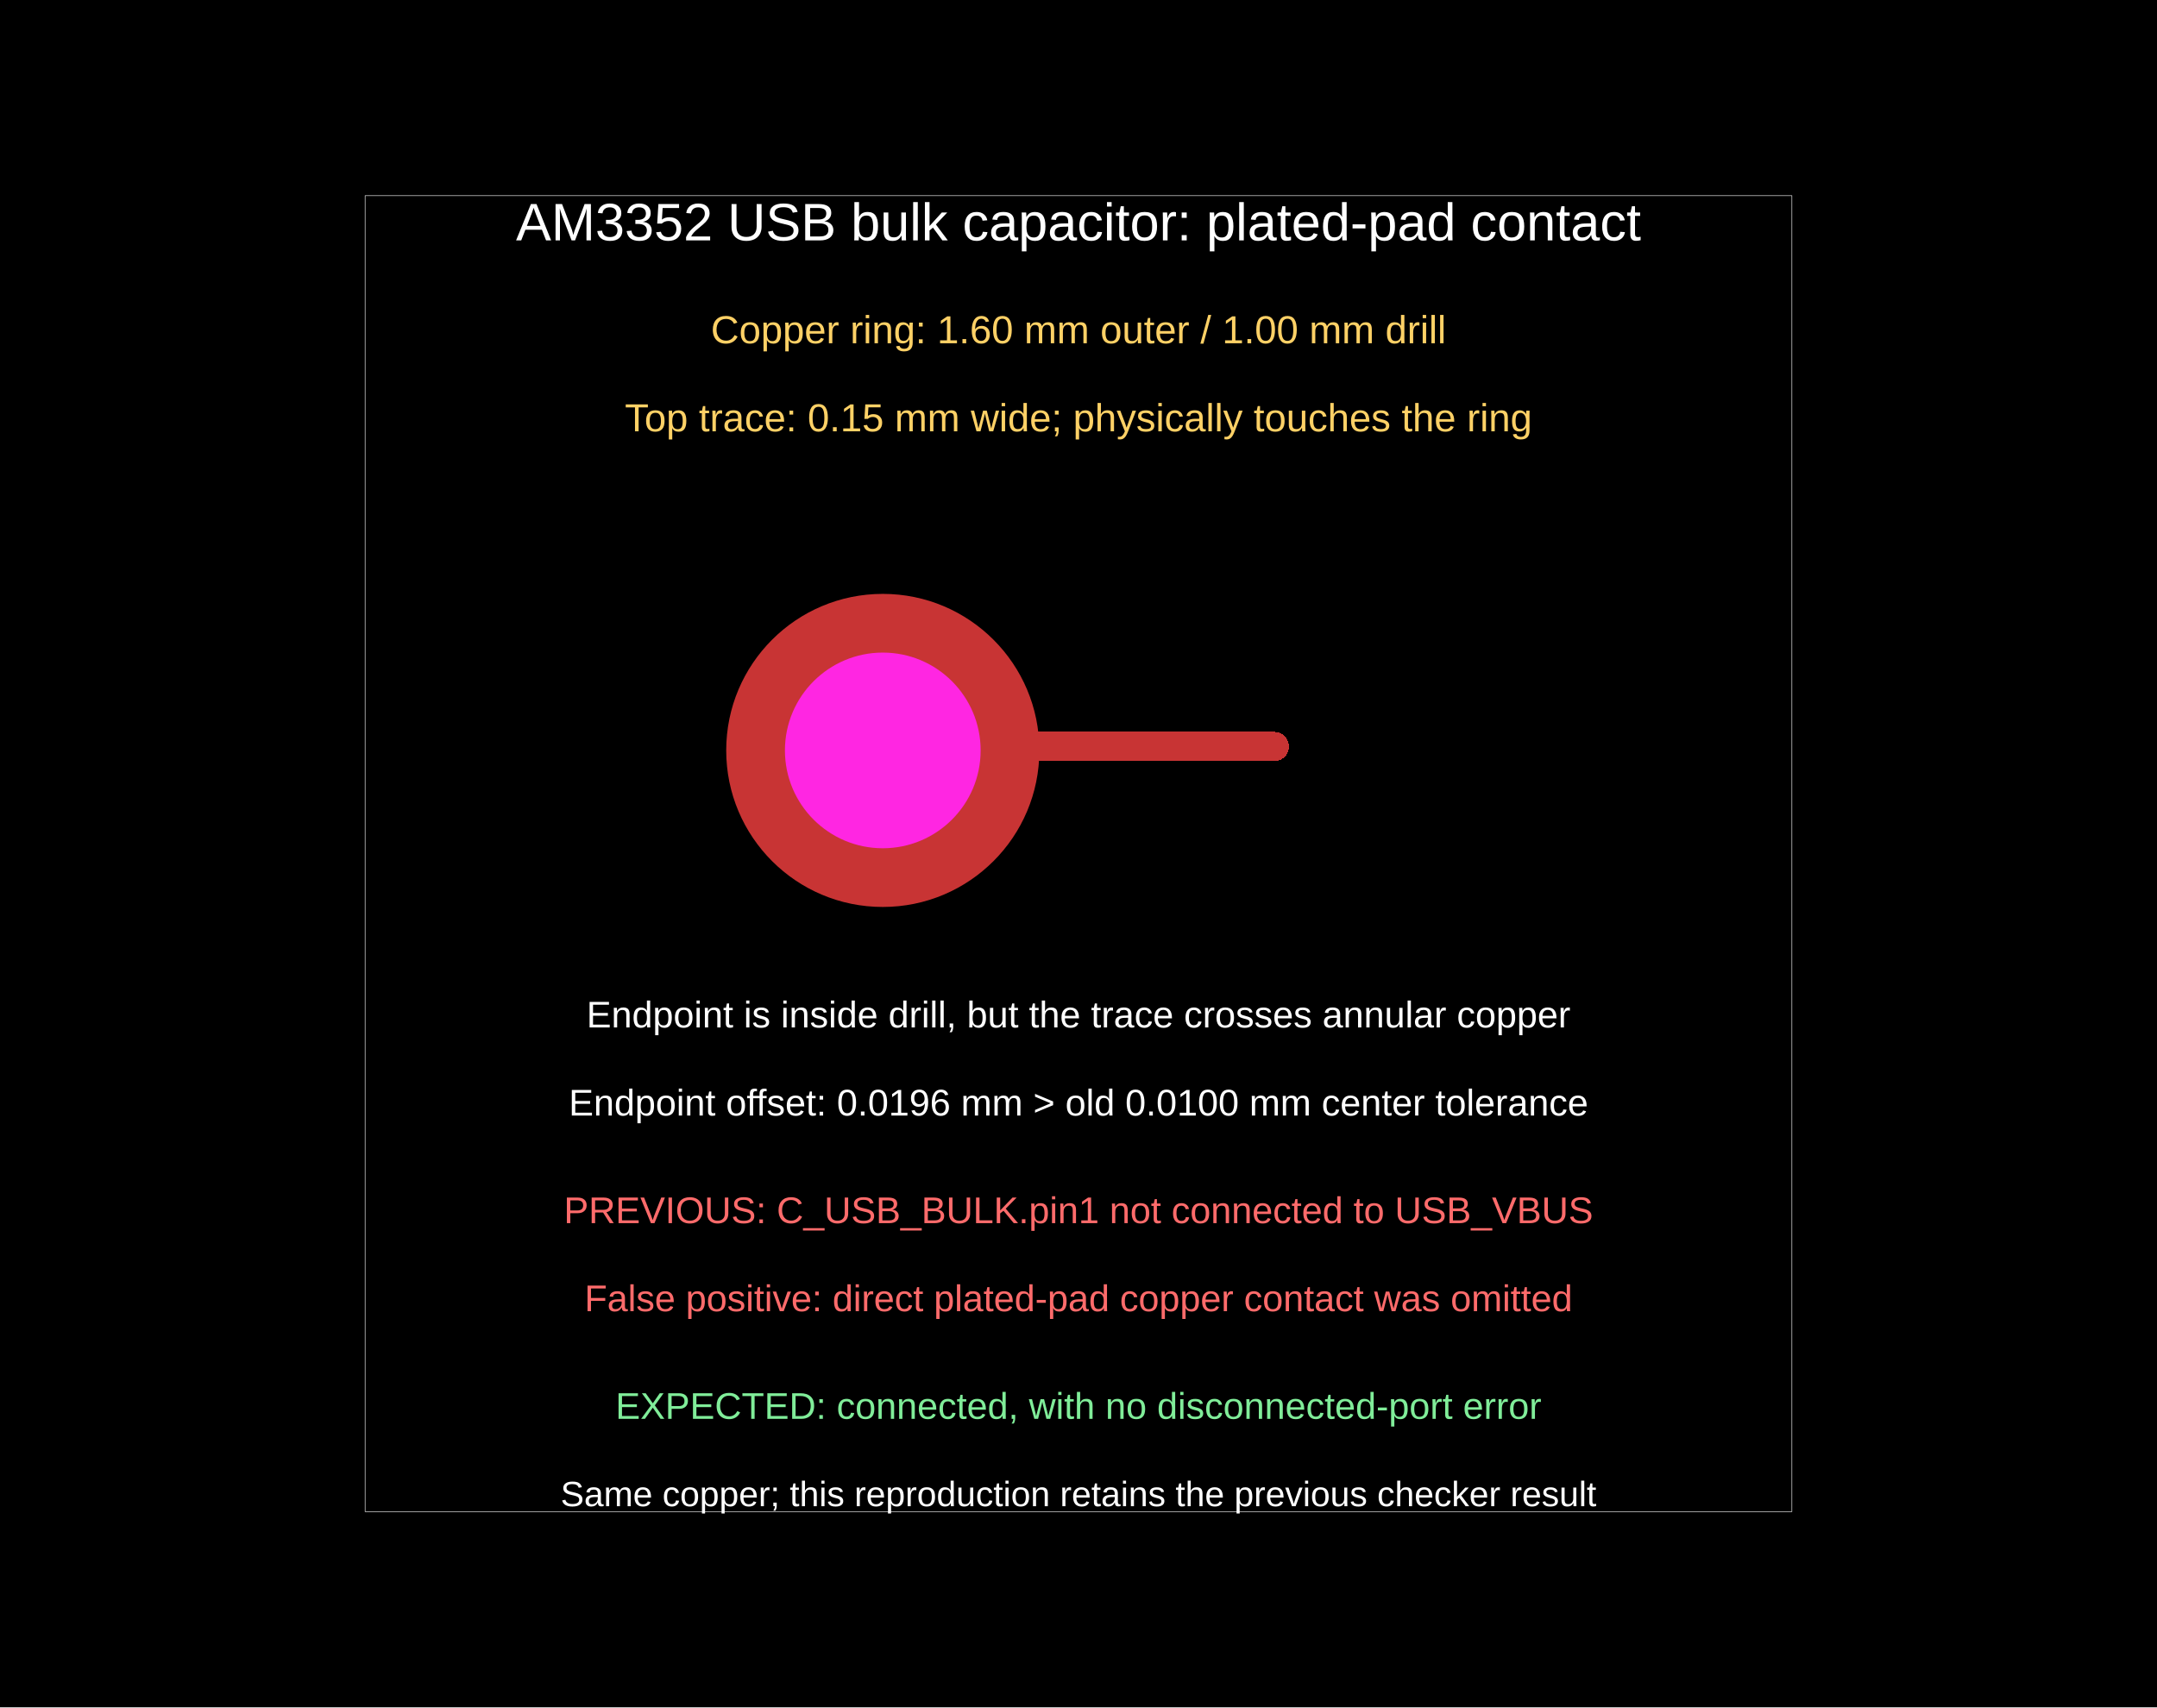
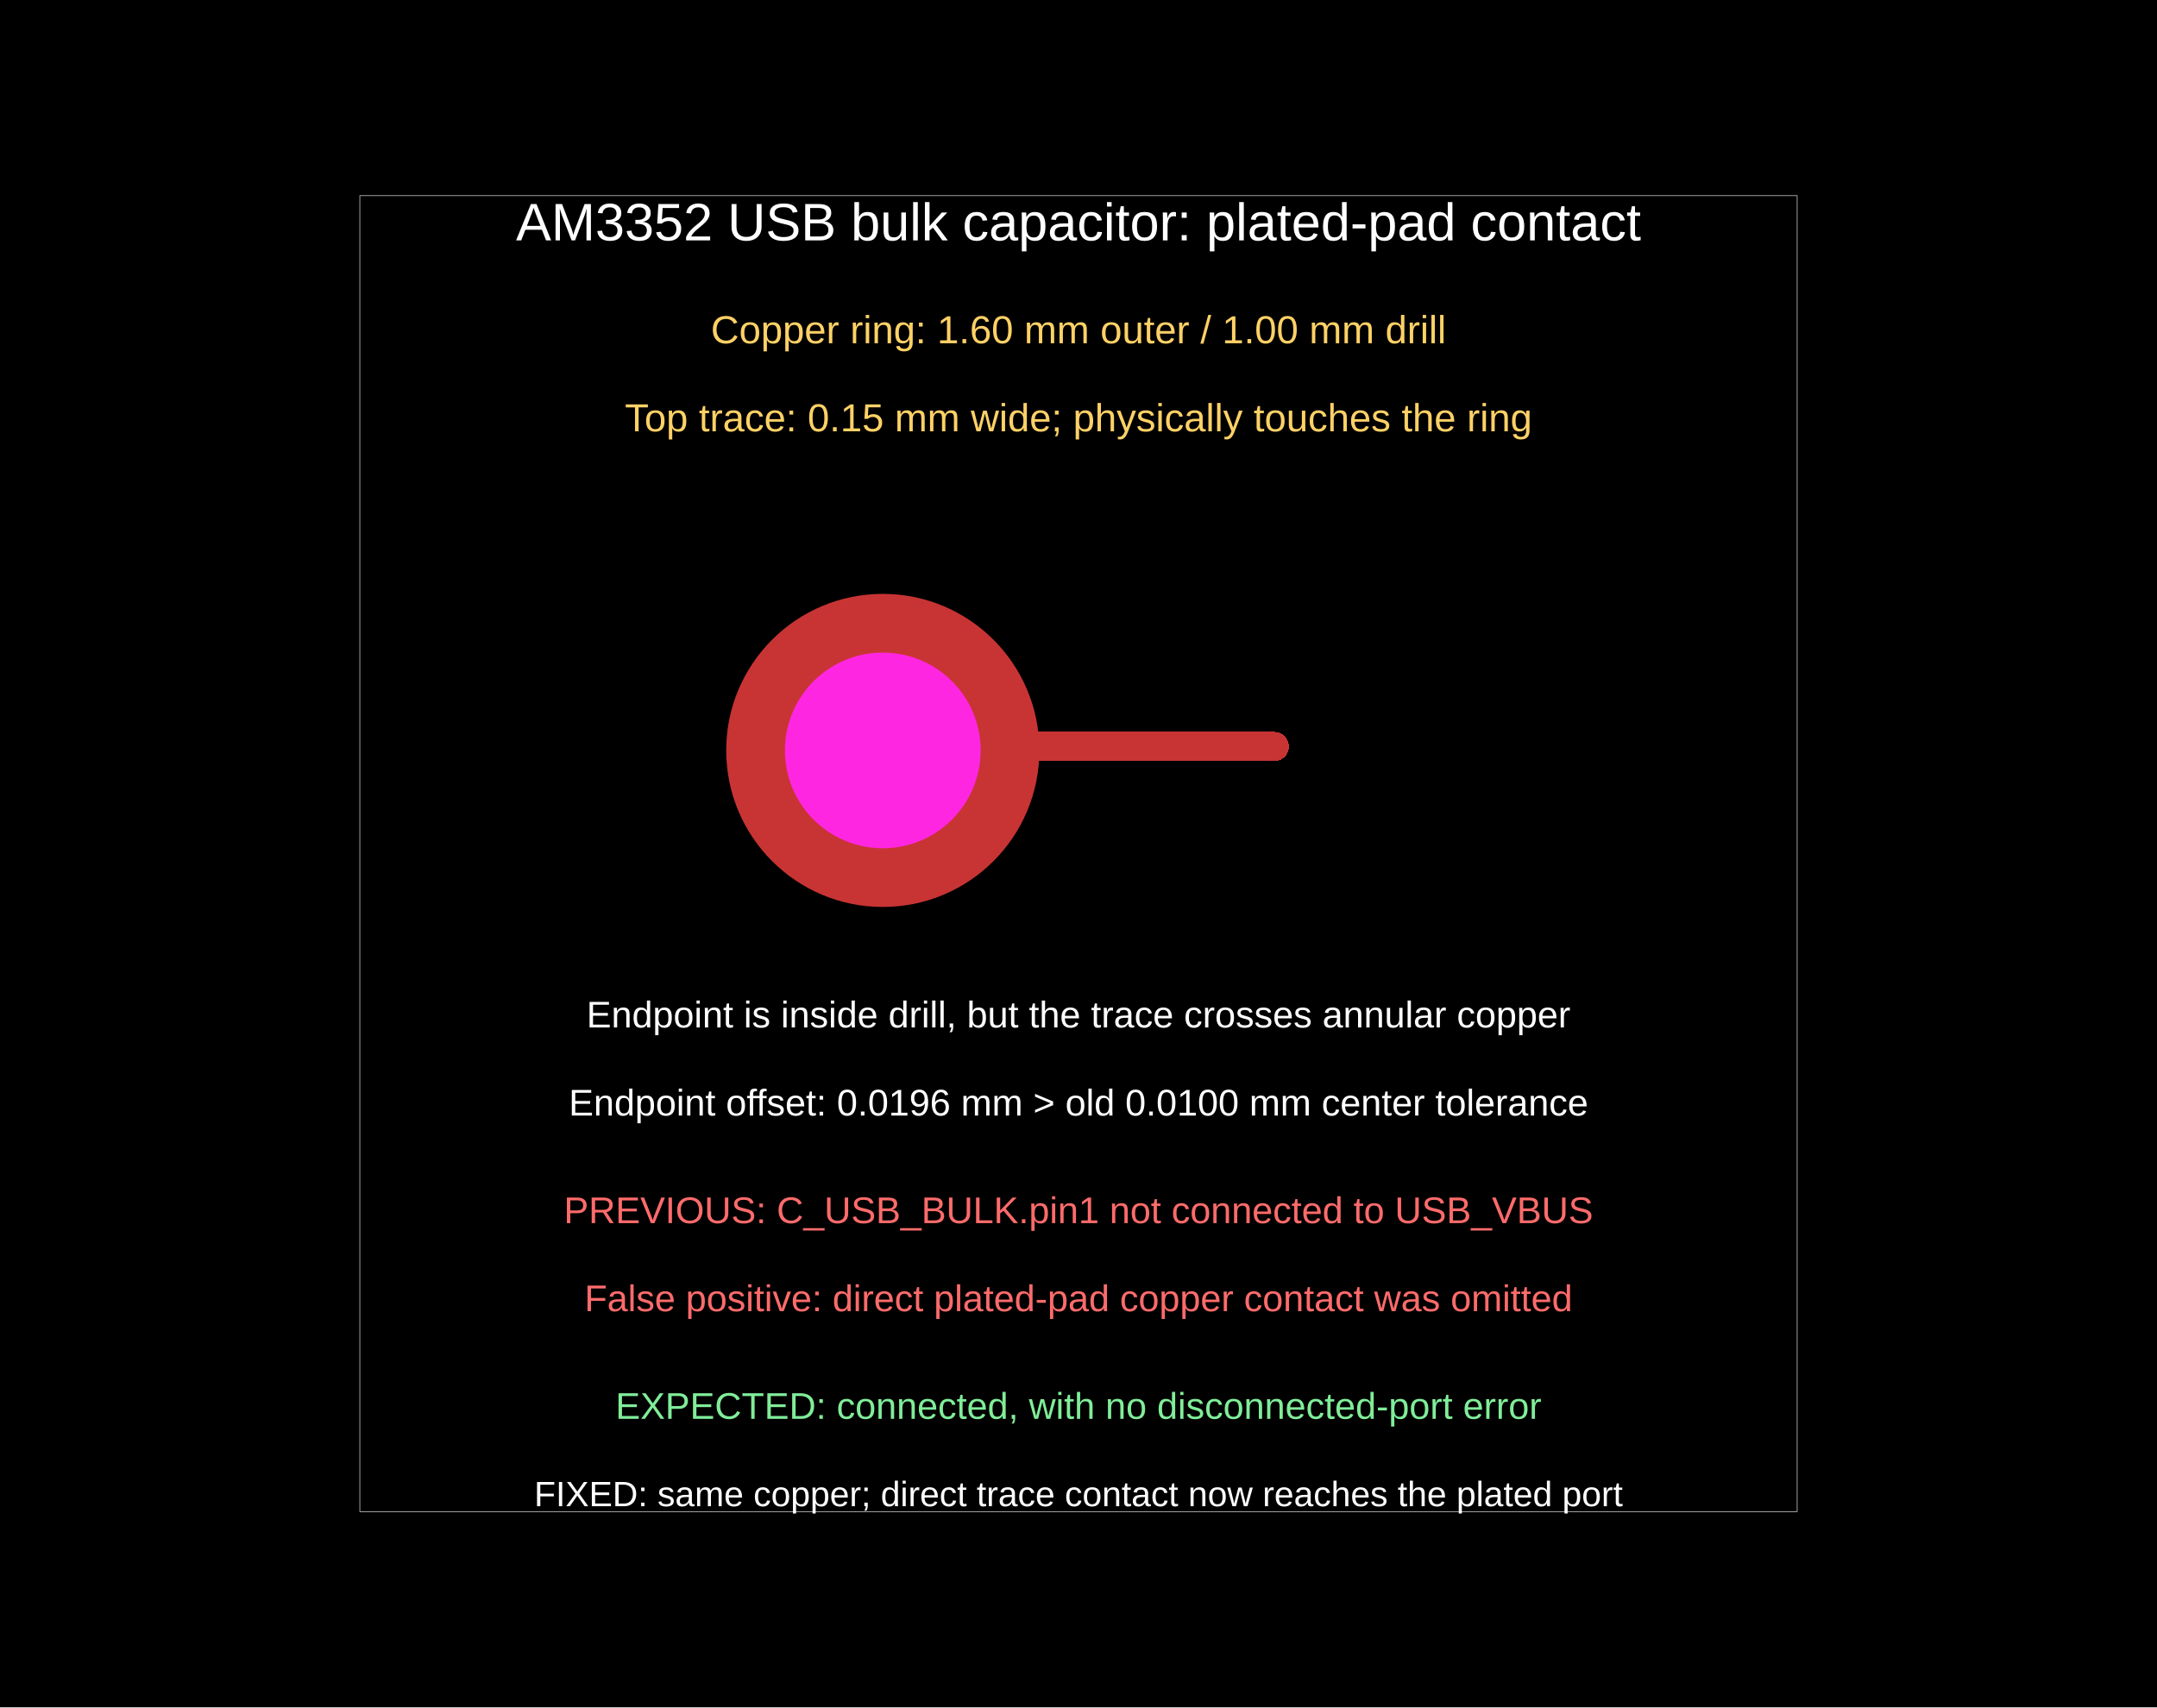
<svg xmlns="http://www.w3.org/2000/svg" width="1200" height="950">
  <style />
  <rect class="boundary" x="0" y="0" fill="#000" width="1200" height="950" data-type="pcb_background" data-pcb-layer="global" />
-   <rect class="pcb-boundary" fill="none" stroke="#fff" stroke-width="0.3" x="203.123" y="108.883" width="793.754" height="732.235" data-type="pcb_boundary" data-pcb-layer="global" />
+   <rect class="pcb-boundary" fill="none" stroke="#fff" stroke-width="0.3" x="200.183" y="108.883" width="799.633" height="732.235" data-type="pcb_boundary" data-pcb-layer="global" />
  <path class="pcb-trace" stroke="rgb(200, 52, 52)" fill="none" d="M 708.883 415.427 L 491.117 415.427" stroke-width="16.332" stroke-linecap="round" stroke-linejoin="round" shape-rendering="crispEdges" data-type="pcb_trace" data-pcb-layer="top" />
  <g data-type="pcb_plated_hole" data-pcb-layer="through" data-pad-name="C_USB_BULK.pin1" data-pad-net-name="USB_VBUS">
    <circle class="pcb-hole-outer" fill="rgb(200, 52, 52)" cx="491.117" cy="417.564" r="87.106" data-type="pcb_plated_hole" data-pcb-layer="top" />
    <circle class="pcb-hole-inner" fill="#FF26E2" cx="491.117" cy="417.564" r="54.441" data-type="pcb_plated_hole_drill" data-pcb-layer="drill" />
  </g>
  <text x="600" y="123.582" fill="#ffffff" font-family="Arial, sans-serif" font-size="29.398" text-anchor="middle" dominant-baseline="central" class="pcb-note-text" data-type="pcb_note_text" data-pcb-note-text-id="note_0" data-pcb-layer="overlay">AM3352 USB bulk capacitor: plated-pad contact</text>
  <text x="600" y="183.467" fill="#ffd166" font-family="Arial, sans-serif" font-size="21.777" text-anchor="middle" dominant-baseline="central" class="pcb-note-text" data-type="pcb_note_text" data-pcb-note-text-id="note_1" data-pcb-layer="overlay">Copper ring: 1.60 mm outer / 1.00 mm drill</text>
  <text x="600" y="232.464" fill="#ffd166" font-family="Arial, sans-serif" font-size="21.777" text-anchor="middle" dominant-baseline="central" class="pcb-note-text" data-type="pcb_note_text" data-pcb-note-text-id="note_2" data-pcb-layer="overlay">Top trace: 0.15 mm wide; physically touches the ring</text>
  <text x="600" y="564.556" fill="#ffffff" font-family="Arial, sans-serif" font-size="20.688" text-anchor="middle" dominant-baseline="central" class="pcb-note-text" data-type="pcb_note_text" data-pcb-note-text-id="note_3" data-pcb-layer="overlay">Endpoint is inside drill, but the trace crosses annular copper</text>
  <text x="600" y="613.553" fill="#ffffff" font-family="Arial, sans-serif" font-size="20.688" text-anchor="middle" dominant-baseline="central" class="pcb-note-text" data-type="pcb_note_text" data-pcb-note-text-id="note_4" data-pcb-layer="overlay">Endpoint offset: 0.0196 mm &gt; old 0.0100 mm center tolerance</text>
  <text x="600" y="673.438" fill="#ff6b6b" font-family="Arial, sans-serif" font-size="20.688" text-anchor="middle" dominant-baseline="central" class="pcb-note-text" data-type="pcb_note_text" data-pcb-note-text-id="note_5" data-pcb-layer="overlay">PREVIOUS: C_USB_BULK.pin1 not connected to USB_VBUS</text>
  <text x="600" y="722.436" fill="#ff6b6b" font-family="Arial, sans-serif" font-size="20.688" text-anchor="middle" dominant-baseline="central" class="pcb-note-text" data-type="pcb_note_text" data-pcb-note-text-id="note_6" data-pcb-layer="overlay">False positive: direct plated-pad copper contact was omitted</text>
  <text x="600" y="782.321" fill="#80ed99" font-family="Arial, sans-serif" font-size="20.688" text-anchor="middle" dominant-baseline="central" class="pcb-note-text" data-type="pcb_note_text" data-pcb-note-text-id="note_7" data-pcb-layer="overlay">EXPECTED: connected, with no disconnected-port error</text>
-   <text x="600" y="831.318" fill="#ffffff" font-family="Arial, sans-serif" font-size="19.599" text-anchor="middle" dominant-baseline="central" class="pcb-note-text" data-type="pcb_note_text" data-pcb-note-text-id="note_8" data-pcb-layer="overlay">Same copper; this reproduction retains the previous checker result</text>
+   <text x="600" y="831.318" fill="#ffffff" font-family="Arial, sans-serif" font-size="19.599" text-anchor="middle" dominant-baseline="central" class="pcb-note-text" data-type="pcb_note_text" data-pcb-note-text-id="note_8" data-pcb-layer="overlay">FIXED: same copper; direct trace contact now reaches the plated port</text>
</svg>
